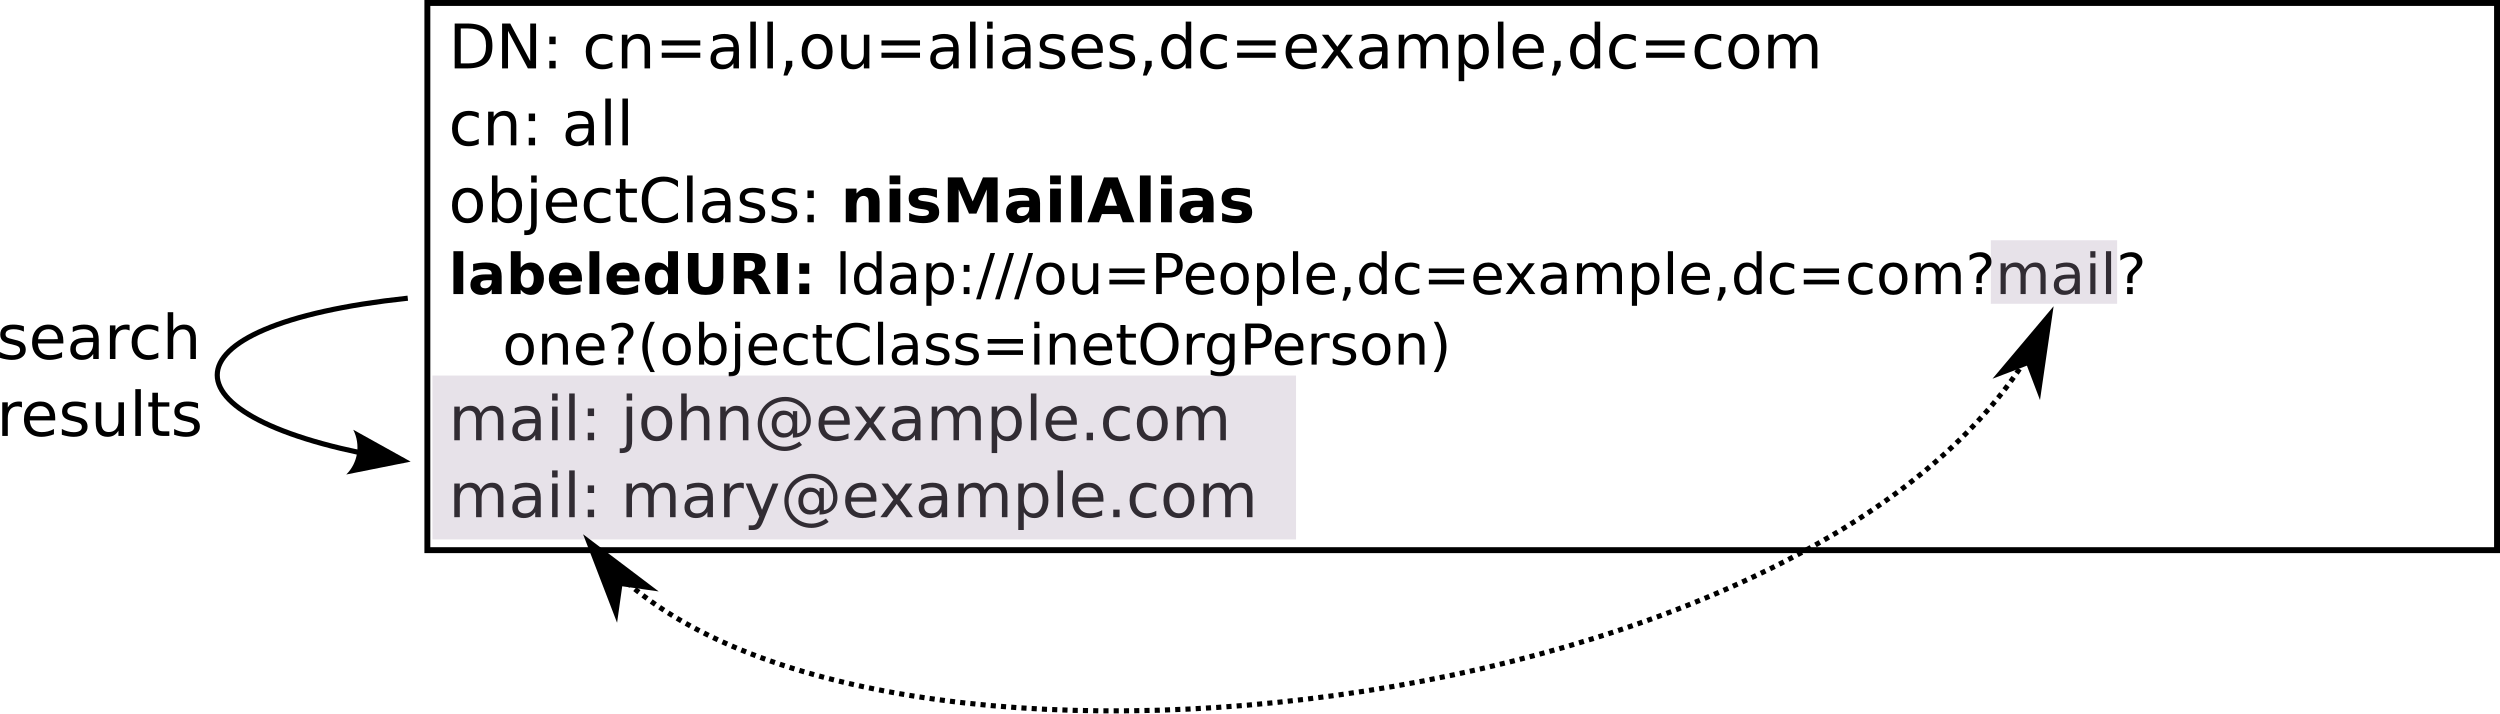
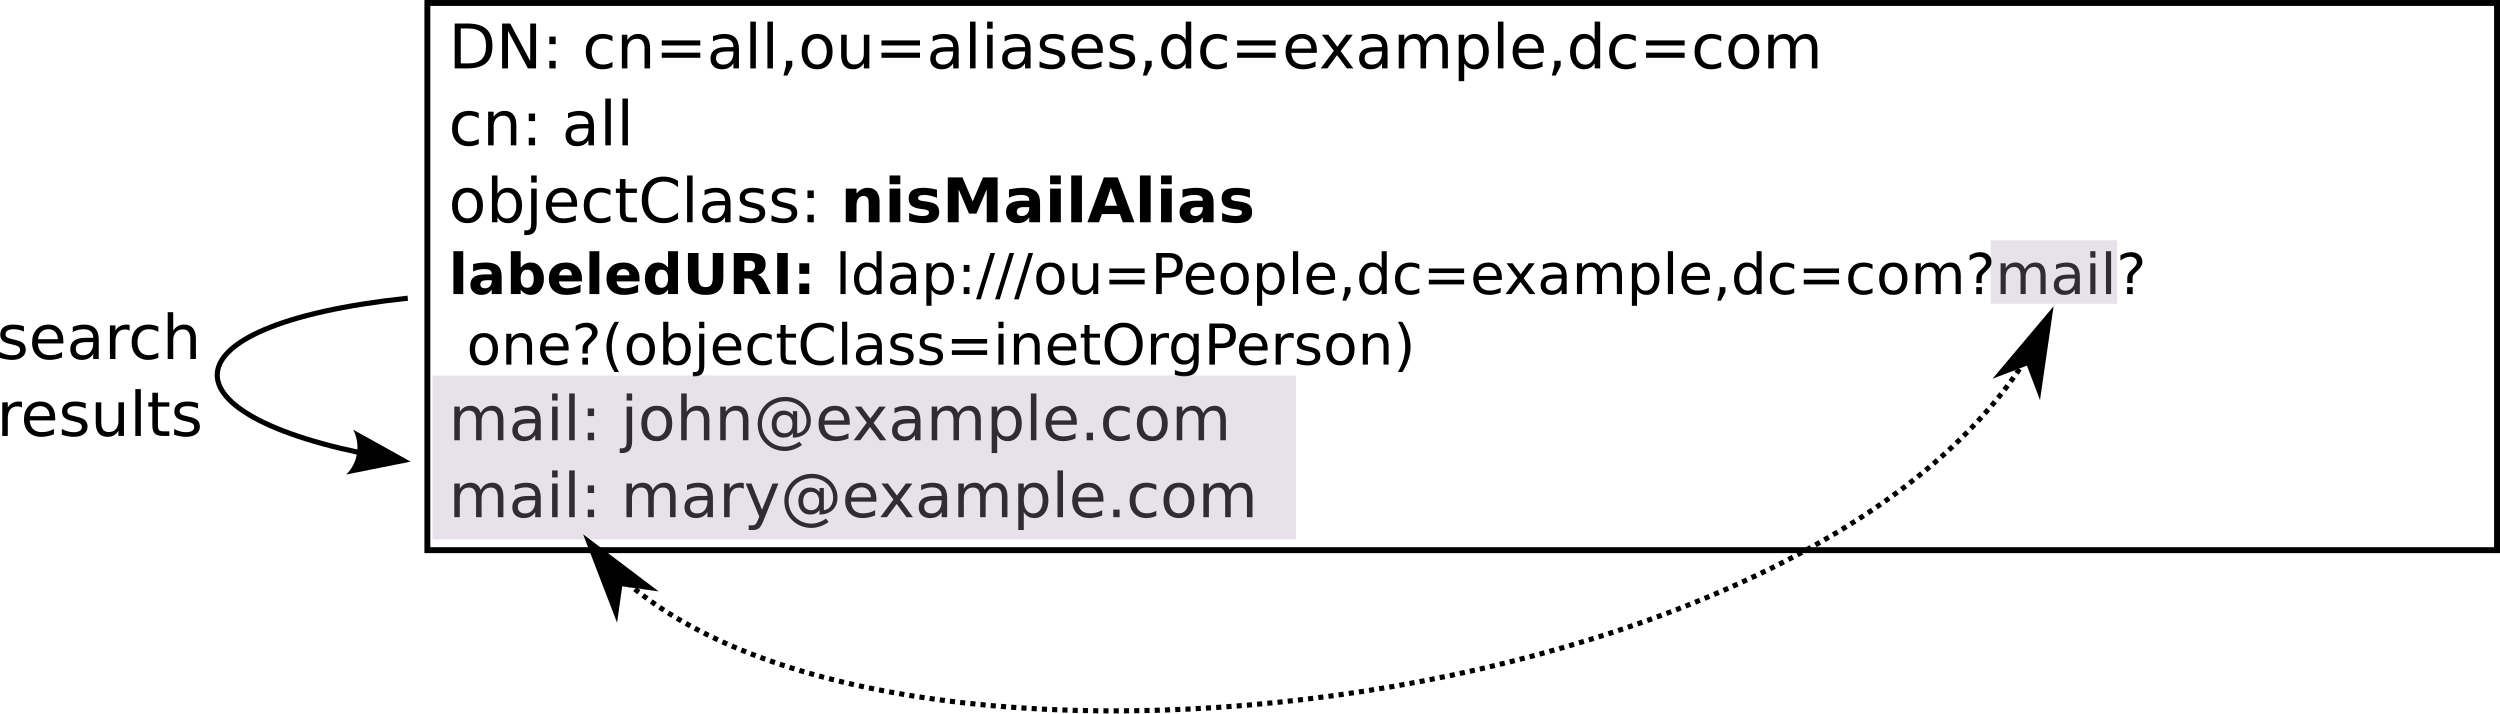
- <svg xmlns="http://www.w3.org/2000/svg" width="487.427" height="139.105" id="svg2" version="1.0">
+ <svg xmlns="http://www.w3.org/2000/svg" id="svg2" width="487.427" height="139.105" version="1.0">
  <defs id="defs4">
-     <marker orient="auto" refY="0" refX="0" id="Arrow1Lend" style="overflow:visible">
-       <path id="path3186" d="M 0,0 L 5,-5 L -12.5,0 L 5,5 L 0,0 z " style="fill-rule:evenodd;stroke:#000000;stroke-width:1pt;marker-start:none" transform="matrix(-0.8,0,0,-0.8,-10,0)" />
+     <marker id="Arrow1Lend" orient="auto" refX="0" refY="0" style="overflow:visible">
+       <path id="path3186" d="M 0,0 L 5,-5 L -12.5,0 L 5,5 L 0,0 z" transform="matrix(-0.8,0,0,-0.8,-10,0)" style="fill-rule:evenodd;stroke:#000;stroke-width:1pt;marker-start:none" />
    </marker>
-     <marker orient="auto" refY="0" refX="0" id="Arrow1Lstart" style="overflow:visible">
-       <path id="path3183" d="M 0,0 L 5,-5 L -12.5,0 L 5,5 L 0,0 z " style="fill-rule:evenodd;stroke:#000000;stroke-width:1pt;marker-start:none" transform="matrix(0.8,0,0,0.8,10,0)" />
+     <marker id="Arrow1Lstart" orient="auto" refX="0" refY="0" style="overflow:visible">
+       <path id="path3183" d="M 0,0 L 5,-5 L -12.5,0 L 5,5 L 0,0 z" transform="matrix(0.8,0,0,0.8,10,0)" style="fill-rule:evenodd;stroke:#000;stroke-width:1pt;marker-start:none" />
    </marker>
-     <marker orient="auto" refY="0" refX="0" id="Arrow1Send" style="overflow:visible">
-       <path id="path3198" d="M 0,0 L 5,-5 L -12.5,0 L 5,5 L 0,0 z " style="fill-rule:evenodd;stroke:#000000;stroke-width:1pt;marker-start:none" transform="matrix(-0.2,0,0,-0.2,-1.2,0)" />
+     <marker id="Arrow1Send" orient="auto" refX="0" refY="0" style="overflow:visible">
+       <path id="path3198" d="M 0,0 L 5,-5 L -12.5,0 L 5,5 L 0,0 z" transform="matrix(-0.2,0,0,-0.2,-1.2,0)" style="fill-rule:evenodd;stroke:#000;stroke-width:1pt;marker-start:none" />
    </marker>
-     <marker orient="auto" refY="0" refX="0" id="Arrow2Lstart" style="overflow:visible">
-       <path id="path3201" style="font-size:12px;fill-rule:evenodd;stroke-width:0.625;stroke-linejoin:round" d="M 8.719,4.034 L -2.207,0.016 L 8.719,-4.002 C 6.973,-1.63 6.983,1.616 8.719,4.034 z " transform="matrix(1.1,0,0,1.1,1.1,0)" />
+     <marker id="Arrow2Lstart" orient="auto" refX="0" refY="0" style="overflow:visible">
+       <path id="path3201" d="M 8.719,4.034 L -2.207,0.016 L 8.719,-4.002 C 6.973,-1.63 6.983,1.616 8.719,4.034 z" transform="matrix(1.1,0,0,1.1,1.1,0)" style="font-size:12px;fill-rule:evenodd;stroke-width:.625;stroke-linejoin:round" />
    </marker>
-     <marker orient="auto" refY="0" refX="0" id="Arrow2Lend" style="overflow:visible">
-       <path id="path8347" style="font-size:12px;fill-rule:evenodd;stroke-width:0.625;stroke-linejoin:round" d="M 8.719,4.034 L -2.207,0.016 L 8.719,-4.002 C 6.973,-1.63 6.983,1.616 8.719,4.034 z " transform="matrix(-1.1,0,0,-1.1,-1.1,0)" />
+     <marker id="Arrow2Lend" orient="auto" refX="0" refY="0" style="overflow:visible">
+       <path id="path8347" d="M 8.719,4.034 L -2.207,0.016 L 8.719,-4.002 C 6.973,-1.63 6.983,1.616 8.719,4.034 z" transform="matrix(-1.1,0,0,-1.1,-1.1,0)" style="font-size:12px;fill-rule:evenodd;stroke-width:.625;stroke-linejoin:round" />
    </marker>
  </defs>
  <g id="layer1" transform="translate(-29.40558,-34.6955)">
-     <text xml:space="preserve" style="font-size:12px;font-style:normal;font-weight:normal;fill:#000000;fill-opacity:1;stroke:none;stroke-width:1px;stroke-linecap:butt;stroke-linejoin:miter;stroke-opacity:1;font-family:Bitstream Vera Sans" x="116.883" y="48.033" id="text2170">
+     <text style="font-size:12px;font-style:normal;font-weight:400;fill:#000;fill-opacity:1;stroke:none;stroke-width:1px;stroke-linecap:butt;stroke-linejoin:miter;stroke-opacity:1;font-family:Bitstream Vera Sans" id="text2170" x="116.883" y="48.033" xml:space="preserve">
      <tspan id="tspan2172" x="116.883" y="48.033">DN: cn=all,ou=aliases,dc=example,dc=com</tspan>
-       <tspan x="116.883" y="63.033" id="tspan2174">cn: all</tspan>
-       <tspan x="116.883" y="78.033" id="tspan5373">objectClass: <tspan style="font-weight:bold" id="tspan5377">nisMailAlias</tspan>
+       <tspan id="tspan2174" x="116.883" y="63.033">cn: all</tspan>
+       <tspan id="tspan5373" x="116.883" y="78.033">objectClass: <tspan style="font-weight:700" id="tspan5377">nisMailAlias</tspan>
      </tspan>
-       <tspan x="116.883" y="92.036" id="tspan3404" style="font-size:11px;font-weight:bold">labeledURI: <tspan style="font-weight:normal" id="tspan5513">ldap:///ou=People,dc=example,dc=com?mail?</tspan>
+       <tspan id="tspan3404" x="116.883" y="92.036" style="font-size:11px;font-weight:700">labeledURI: <tspan style="font-weight:400" id="tspan5513">ldap:///ou=People,dc=example,dc=com?mail?</tspan>
      </tspan>
-       <tspan x="116.883" y="105.786" id="tspan3413" style="font-size:11px;font-weight:normal">   one?(objectClass=inetOrgPerson)</tspan>
-       <tspan x="116.883" y="120.533" id="tspan2180">mail: john@example.com</tspan>
-       <tspan x="116.883" y="135.533" id="tspan3411">mail: mary@example.com</tspan>
+       <tspan id="tspan3413" x="116.883" y="105.786" style="font-size:11px;font-weight:400"> one?(objectClass=inetOrgPerson)</tspan>
+       <tspan id="tspan2180" x="116.883" y="120.533">mail: john@example.com</tspan>
+       <tspan id="tspan3411" x="116.883" y="135.533">mail: mary@example.com</tspan>
    </text>
-     <rect style="fill:none;fill-rule:evenodd;stroke:#000000;stroke-width:1.155px;stroke-linecap:butt;stroke-linejoin:miter;stroke-opacity:1" id="rect7321" width="403.526" height="106.687" x="112.73" y="35.273" />
-     <rect style="opacity:0.289;fill:#aa9ab2;fill-opacity:1;stroke:none;stroke-width:0.697;stroke-opacity:1" id="rect7323" width="168.383" height="31.951" x="113.714" y="107.916" />
-     <text xml:space="preserve" style="font-size:12px;font-style:normal;font-weight:normal;fill:#000000;fill-opacity:1;stroke:none;stroke-width:1px;stroke-linecap:butt;stroke-linejoin:miter;stroke-opacity:1;font-family:Bitstream Vera Sans" x="28.755" y="104.692" id="text4394">
-       <tspan x="28.755" y="104.692" id="tspan5371">search</tspan>
-       <tspan x="28.755" y="119.692" id="tspan2187">results</tspan>
+     <rect style="fill:none;fill-rule:evenodd;stroke:#000;stroke-width:1.155px;stroke-linecap:butt;stroke-linejoin:miter;stroke-opacity:1" id="rect7321" width="403.526" height="106.687" x="112.73" y="35.273" />
+     <rect style="opacity:.289;fill:#aa9ab2;fill-opacity:1;stroke:none;stroke-width:.697;stroke-opacity:1" id="rect7323" width="168.383" height="31.951" x="113.714" y="107.916" />
+     <text style="font-size:12px;font-style:normal;font-weight:400;fill:#000;fill-opacity:1;stroke:none;stroke-width:1px;stroke-linecap:butt;stroke-linejoin:miter;stroke-opacity:1;font-family:Bitstream Vera Sans" id="text4394" x="28.755" y="104.692" xml:space="preserve">
+       <tspan id="tspan5371" x="28.755" y="104.692">search</tspan>
+       <tspan id="tspan2187" x="28.755" y="119.692">results</tspan>
    </text>
-     <path style="fill:none;fill-rule:evenodd;stroke:#000000;stroke-width:1px;stroke-linecap:butt;stroke-linejoin:miter;marker-end:url(#Arrow2Lend);stroke-opacity:1" d="M 108.91,92.833 C 59.128,98.112 59.882,116.97 108.156,124.512" id="path4400" />
-     <path style="opacity:1;fill:none;fill-rule:evenodd;stroke:#000000;stroke-width:1;stroke-linecap:butt;stroke-linejoin:miter;marker-start:url(#Arrow1Lstart);marker-end:url(#Arrow1Lend);stroke-miterlimit:4;stroke-dasharray:1, 1;stroke-dashoffset:0;stroke-opacity:1" d="M 417.448,61.482 C 381.509,141.442 176.871,164.409 132.699,105.715" id="path5515" transform="translate(11.55642,34.6955)" />
-     <rect y="81.541" x="417.557" height="12.386" width="24.626" id="rect6492" style="opacity:0.289;fill:#aa9ab2;fill-opacity:1;stroke:none;stroke-width:0.697;stroke-opacity:1" />
+     <path style="fill:none;fill-rule:evenodd;stroke:#000;stroke-width:1px;stroke-linecap:butt;stroke-linejoin:miter;marker-end:url(#Arrow2Lend);stroke-opacity:1" id="path4400" d="M 108.91,92.833 C 59.128,98.112 59.882,116.97 108.156,124.512" />
+     <path style="opacity:1;fill:none;fill-rule:evenodd;stroke:#000;stroke-width:1;stroke-linecap:butt;stroke-linejoin:miter;marker-start:url(#Arrow1Lstart);marker-end:url(#Arrow1Lend);stroke-miterlimit:4;stroke-dasharray:1,1;stroke-dashoffset:0;stroke-opacity:1" id="path5515" d="M 417.448,61.482 C 381.509,141.442 176.871,164.409 132.699,105.715" transform="translate(11.55642,34.6955)" />
+     <rect id="rect6492" width="24.626" height="12.386" x="417.557" y="81.541" style="opacity:.289;fill:#aa9ab2;fill-opacity:1;stroke:none;stroke-width:.697;stroke-opacity:1" />
  </g>
</svg>
